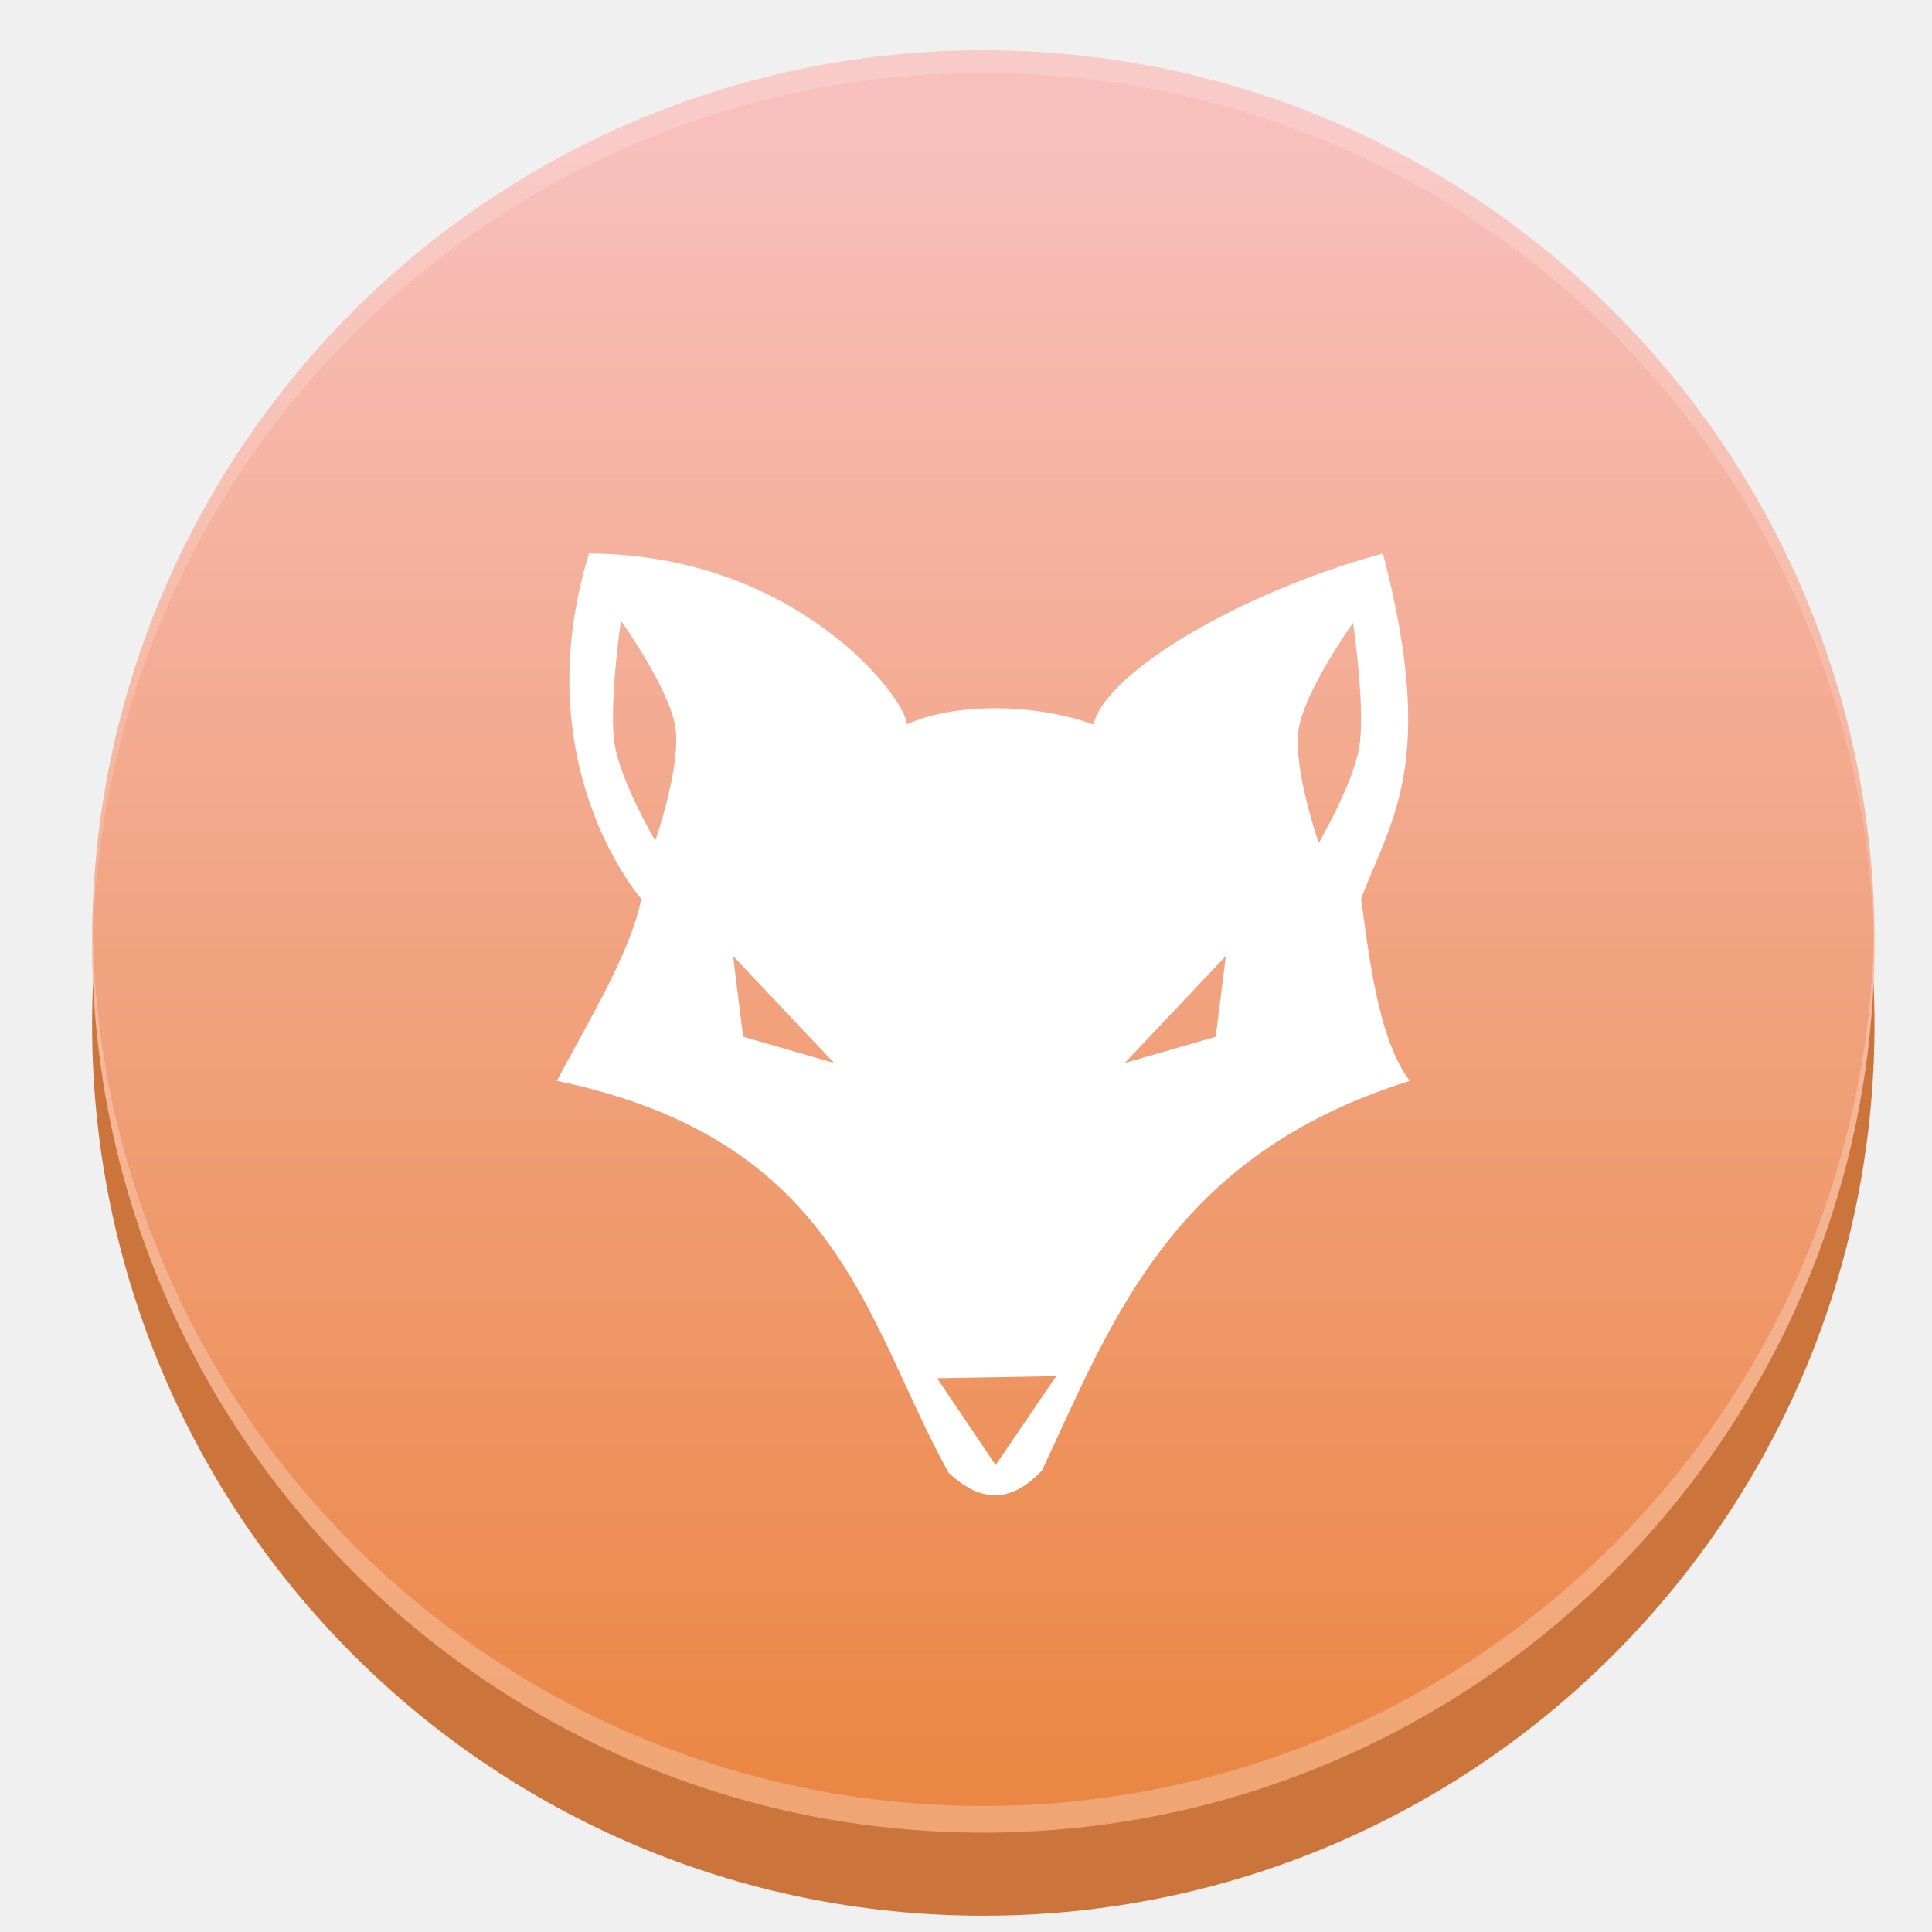
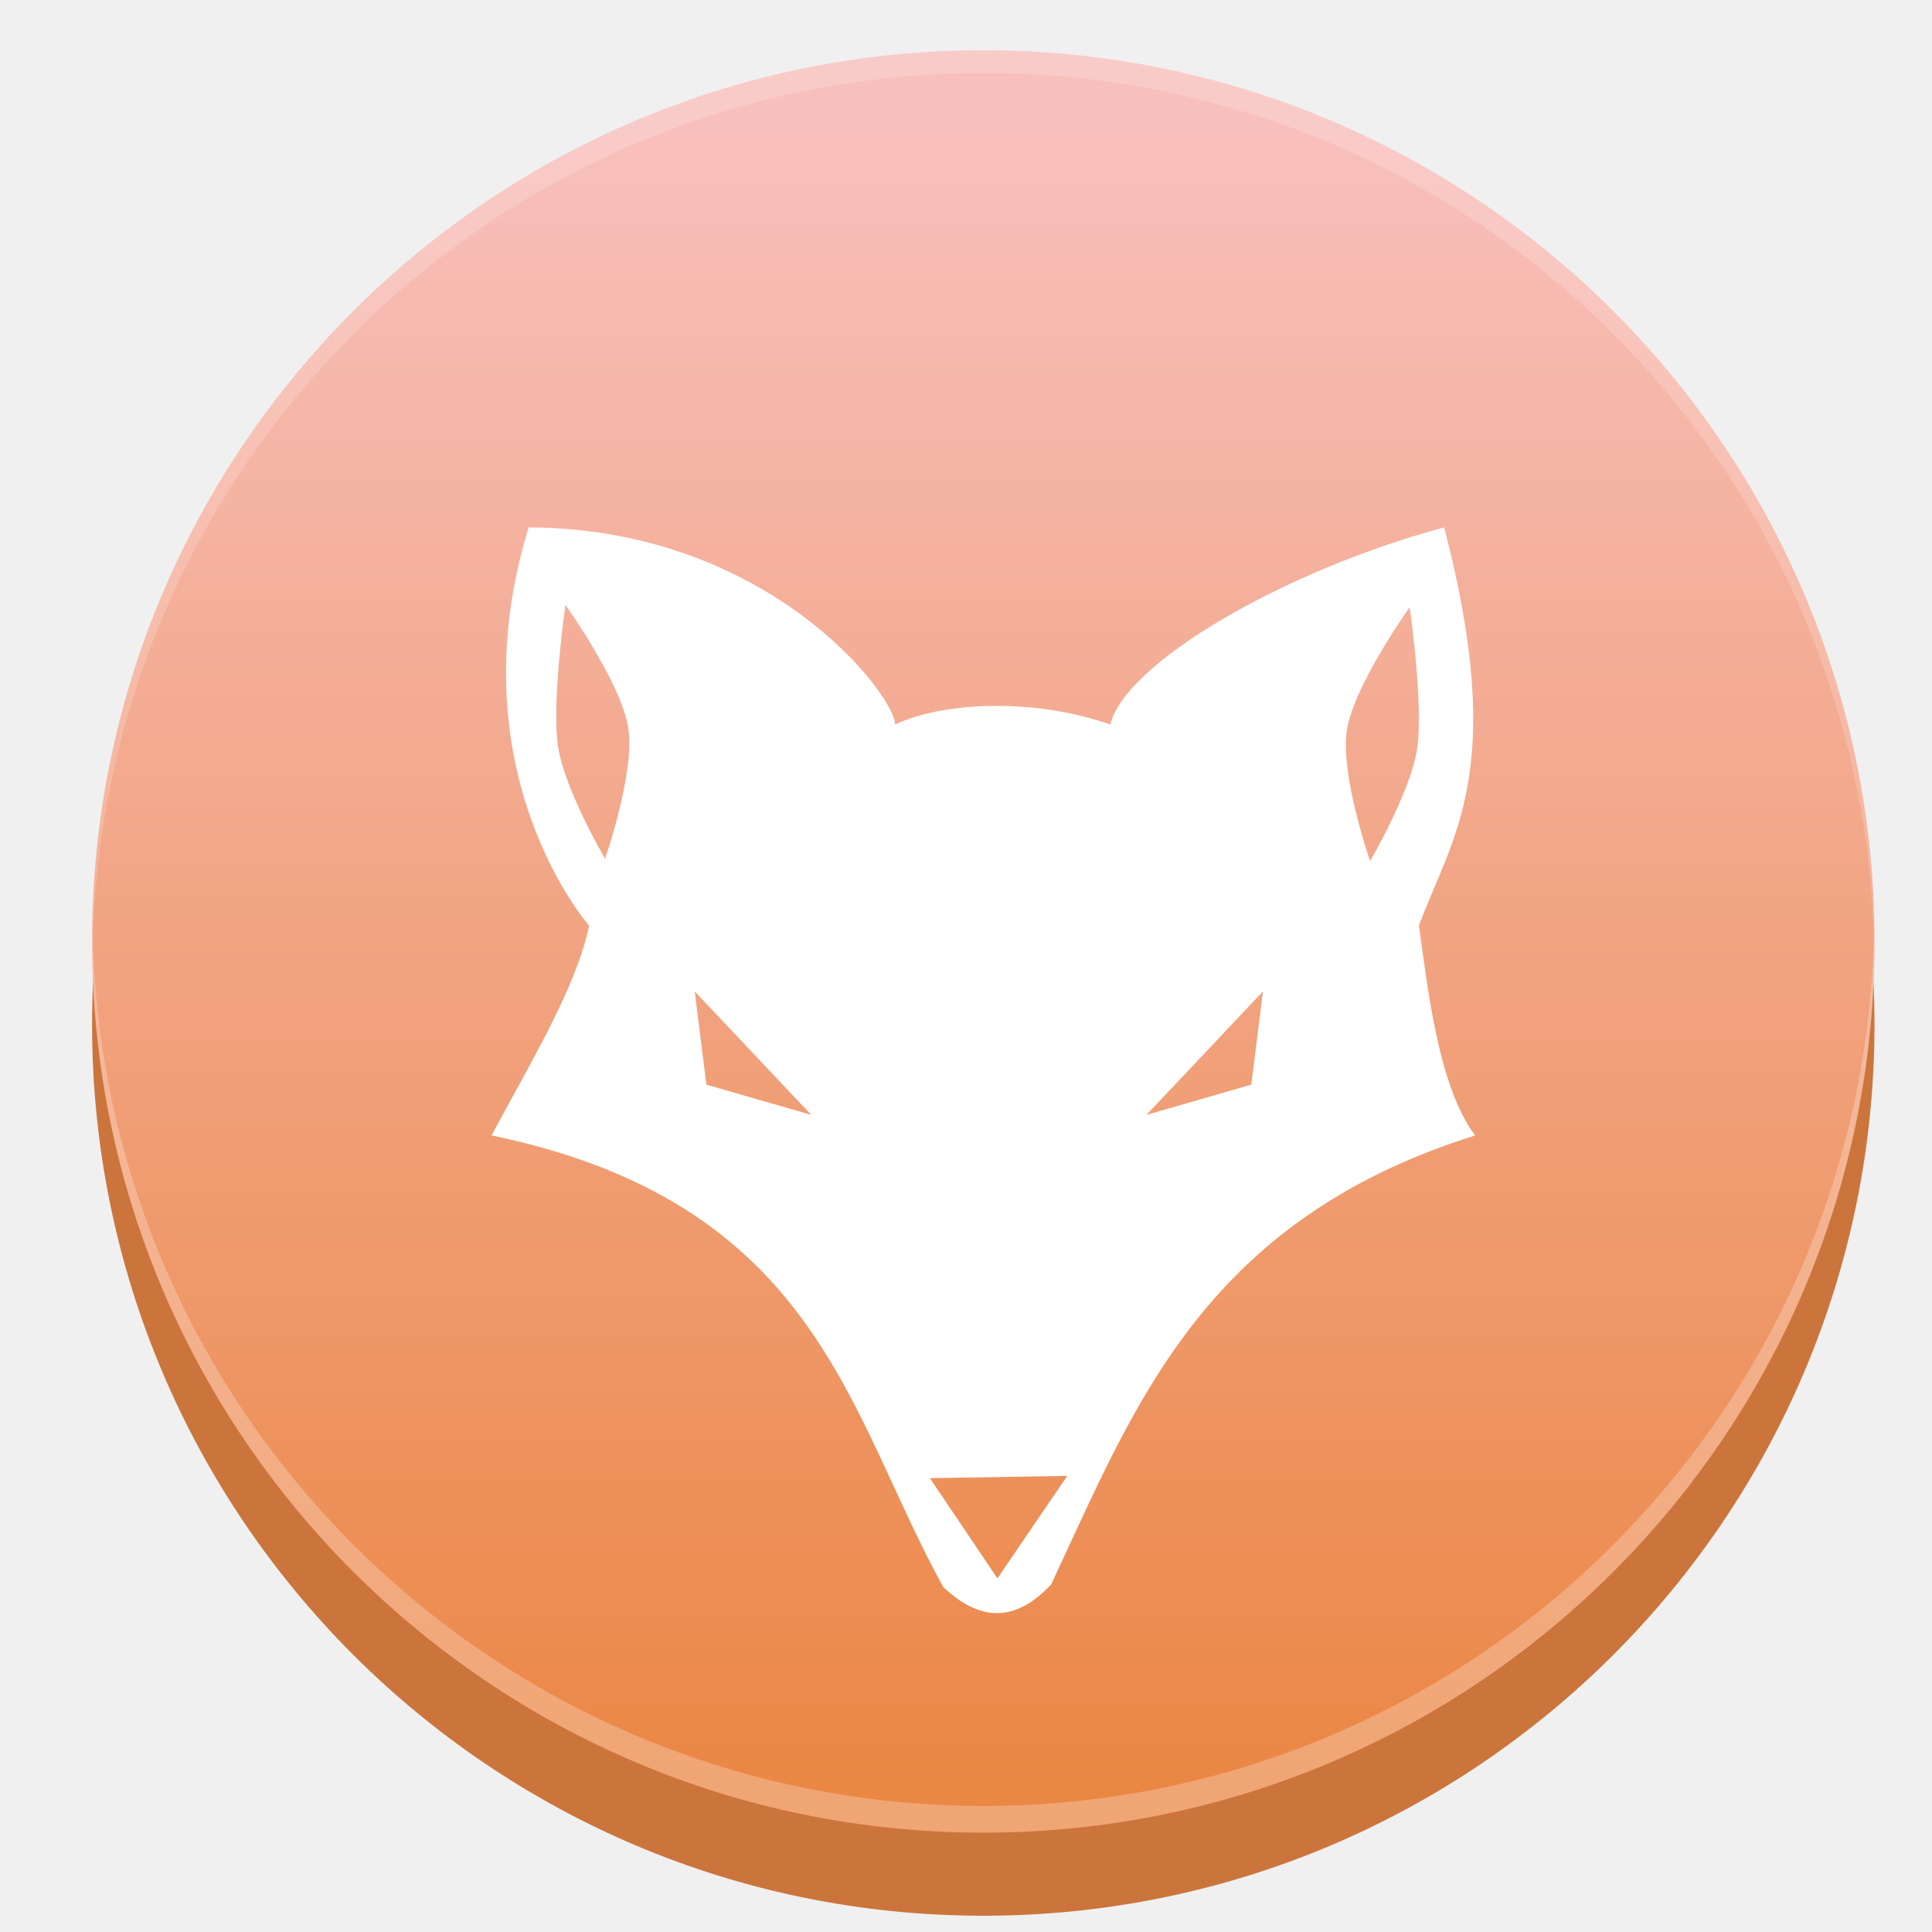
<svg xmlns="http://www.w3.org/2000/svg" xmlns:xlink="http://www.w3.org/1999/xlink" width="64" height="64" viewBox="0 0 16.933 16.933" version="1.1" id="svg8">
  <defs id="defs2">
    <linearGradient id="linearGradient864">
      <stop style="stop-color:#f8c0bd;stop-opacity:1" offset="0" id="stop860" />
      <stop style="stop-color:#eb8745;stop-opacity:1" offset="1" id="stop862" />
    </linearGradient>
    <linearGradient xlink:href="#linearGradient864" id="linearGradient866" x1="7.925" y1="281.294" x2="7.925" y2="295.847" gradientUnits="userSpaceOnUse" gradientTransform="translate(0.01240271,-0.1694987)" />
    <linearGradient id="linearGradient3866">
      <stop style="stop-color:#000000;stop-opacity:0.521" offset="0" id="stop3868" />
      <stop style="stop-color:#2883c3;stop-opacity:0;" offset="1" id="stop3870" />
    </linearGradient>
    <linearGradient id="linearGradient3874">
      <stop style="stop-color:#000d0e;stop-opacity:0.841;" offset="0" id="stop3876" />
      <stop style="stop-color:#000000;stop-opacity:0;" offset="1" id="stop3878" />
    </linearGradient>
    <clipPath id="clipPath892" clipPathUnits="userSpaceOnUse">
      <path id="path894" d="M 38.524,20.232 V 51.239 h 3.597 V 20.232 Z M 14.126,21.003 V 52.011 H 17.723 V 21.003 Z M 5.992,21.259 V 52.267 H 9.591 V 21.259 Z m 24.398,1.371 v 31.006 h 3.597 V 22.63 Z m -20.331,1.626 v 31.008 h 3.597 V 24.257 Z m 24.397,0.086 v 31.008 h 3.599 V 24.343 Z M 1.927,25.799 V 56.807 H 5.524 V 25.799 Z m 16.265,0.086 v 31.008 h 3.597 V 25.885 Z m 24.398,0 v 31.008 h 3.597 V 25.885 Z m -16.265,2.228 v 31.006 h 3.597 V 28.112 Z M 22.259,30.767 v 31.008 h 3.597 V 30.767 Z" style="fill:#ffffff;fill-opacity:0.255;stroke:none;stroke-width:1.526;stroke-linecap:round;stroke-linejoin:round;stroke-miterlimit:4;stroke-dasharray:none;stroke-opacity:1" />
    </clipPath>
    <clipPath clipPathUnits="userSpaceOnUse" id="clipPath3881">
      <path style="fill:#008dff;fill-opacity:1;fill-rule:evenodd;stroke:none" id="path3883" d="m 643,152.5 a 103.5,103.5 0 1 1 -207,0 103.5,103.5 0 1 1 207,0 z" transform="translate(-412,-17)" />
    </clipPath>
    <linearGradient id="linearGradient4019">
      <stop offset="0" style="stop-color:#adcce1;stop-opacity:1;" id="stop4021" />
      <stop offset="0.262" style="stop-color:#6bbfe1;stop-opacity:1;" id="stop4023" />
      <stop offset="0.746" style="stop-color:#2596d1;stop-opacity:1;" id="stop4025" />
      <stop offset="1" style="stop-color:#2372c0;stop-opacity:1;" id="stop4027" />
    </linearGradient>
    <linearGradient id="linearGradient4085">
      <stop offset="0" style="stop-color:#ffffff;stop-opacity:1" id="stop4087" />
      <stop offset="0.063" style="stop-color:#ffffff;stop-opacity:0.2" id="stop4089" />
      <stop offset="0.951" style="stop-color:#ffffff;stop-opacity:0.2" id="stop4091" />
      <stop offset="1" style="stop-color:#ffffff;stop-opacity:0.392" id="stop4093" />
    </linearGradient>
    <filter id="filter3174" color-interpolation-filters="sRGB">
      <feGaussianBlur stdDeviation="1.71" id="feGaussianBlur3176" />
    </filter>
    <linearGradient gradientTransform="scale(1.005865,0.994169)" gradientUnits="userSpaceOnUse" id="ButtonShadow" y2="7.017" x2="45.448" y1="92.54" x1="45.448">
      <stop offset="0" style="stop-color:#000000;stop-opacity:1" id="stop3750" />
      <stop offset="1" style="stop-color:#000000;stop-opacity:0.588" id="stop3752" />
    </linearGradient>
    <linearGradient id="linearGradient5048-8-7">
      <stop offset="0" style="stop-color:#000000;stop-opacity:0" id="stop5050-4-2" />
      <stop offset="0.5" style="stop-color:#000000;stop-opacity:1" id="stop5056-7-4" />
      <stop offset="1" style="stop-color:#000000;stop-opacity:0" id="stop5052-0-1-7" />
    </linearGradient>
    <linearGradient id="linearGradient5060-29-0">
      <stop offset="0" style="stop-color:#000000;stop-opacity:1" id="stop5062-9-7" />
      <stop offset="1" style="stop-color:#000000;stop-opacity:0" id="stop5064-08-2" />
    </linearGradient>
    <linearGradient id="linearGradient3851">
      <stop id="stop3853" style="stop-color:#5b8da7;stop-opacity:1;" offset="0" />
      <stop id="stop3855" style="stop-color:#1c3447;stop-opacity:1;" offset="1" />
    </linearGradient>
    <filter id="filter3174-0" color-interpolation-filters="sRGB">
      <feGaussianBlur stdDeviation="1.71" id="feGaussianBlur3176-9" />
    </filter>
    <clipPath id="clipPath916" clipPathUnits="userSpaceOnUse">
      <g id="g920" style="display:inline;opacity:0.99;fill:#126136;fill-opacity:1" transform="matrix(1.150355,0,0,1.150355,-4.486124,-7.525565)">
        <path style="fill:#126136;fill-opacity:1;stroke:none;stroke-width:1.491" d="M 44.322,27.405 A 19.73,19.73 0 0 1 24.592,47.135 19.73,19.73 0 0 1 4.863,27.405 19.73,19.73 0 0 1 24.592,7.675 19.73,19.73 0 0 1 44.322,27.405 Z" id="path918" />
      </g>
    </clipPath>
    <clipPath clipPathUnits="userSpaceOnUse" id="clipPath3866">
      <path d="m 1444,449 a 312,312 0 1 1 -624,0 312,312 0 1 1 624,0 z" id="path3868" style="fill:#44abb1;fill-opacity:1;fill-rule:evenodd;stroke:none" transform="matrix(0.6872412,0,0,0.6872412,-521.3553,-47.66172)" />
    </clipPath>
    <clipPath id="clipPath3764" clipPathUnits="userSpaceOnUse">
      <path style="fill:#ca53a9;fill-opacity:1;fill-rule:evenodd;stroke:none" id="path3766" d="m 347.143,247.714 a 145.714,145.714 0 1 1 -291.429,0 145.714,145.714 0 1 1 291.429,0 z" transform="matrix(1.184202,0,0,1.184202,-57.40556,467.2878)" />
    </clipPath>
    <clipPath id="clipPath848" clipPathUnits="userSpaceOnUse">
      <path style="fill:#6f3aa6;fill-opacity:1;stroke-width:1.069" d="M 242.143,590.934 A 199.286,199.286 0 0 0 42.857,790.22 199.286,199.286 0 0 0 242.143,989.505 199.286,199.286 0 0 0 321.152,972.921 l 120.275,69.441 V 790.22 A 199.286,199.286 0 0 0 242.143,590.934 Z" id="path850" />
    </clipPath>
    <clipPath id="clipPath843" clipPathUnits="userSpaceOnUse">
      <path id="path845" d="m 12.497,11.259 c -1.878,6.14 1.516,9.991 1.516,9.991 -0.321,1.581 -1.563,3.591 -2.446,5.266 8.211,1.705 8.929,6.995 11.33,11.33 0.872,0.826 1.77,0.943 2.707,-0.066 2.077,-4.423 3.778,-9.112 10.639,-11.264 -0.943,-1.237 -1.204,-3.838 -1.41,-5.266 0.836,-2.251 2.227,-3.879 0.633,-9.991 -4.032,1.084 -8.016,3.411 -8.372,4.946 -1.852,-0.656 -4.15,-0.592 -5.4,0 -0.004,-0.73 -3.168,-4.926 -9.197,-4.946 z m 0.925,1.942 c 0,0 1.412,1.976 1.578,3.097 0.166,1.121 -0.584,3.273 -0.584,3.273 0,0 -0.975,-1.662 -1.169,-2.747 -0.194,-1.085 0.175,-3.623 0.175,-3.623 z m 21.181,0.058 c 0,0 0.369,2.538 0.175,3.623 -0.194,1.085 -1.169,2.747 -1.169,2.747 0,0 -0.751,-2.151 -0.584,-3.273 0.166,-1.121 1.578,-3.097 1.578,-3.097 z M 16.667,22.903 19.589,26 16.959,25.24 Z m 14.255,0 L 30.63,25.24 28,26 Z m -4.909,12.155 -1.753,2.571 -1.695,-2.513 z" style="display:inline;fill:#fffcfa;fill-opacity:0.648;fill-rule:evenodd;stroke:none;stroke-width:1.41px;stroke-linecap:butt;stroke-linejoin:miter;stroke-opacity:1" />
    </clipPath>
  </defs>
  <g id="layer1" transform="translate(0,-280.0666)" style="display:inline">
    <circle style="fill:#cb753c;fill-opacity:1;stroke-width:0.265" r="7.811" cy="289.046" cx="8.618" id="circle1231" />
    <circle id="path10" cx="8.618" cy="288.318" r="7.811" style="fill:url(#linearGradient866);fill-opacity:1;stroke-width:0.265" />
    <path style="fill:#ffffff;fill-opacity:0.25;stroke-width:1" d="M 62.078,30.668 A 29.522,29.522 0 0 1 32.574,59.824 29.522,29.522 0 0 1 3.07,30.818 29.522,29.522 0 0 0 3.053,31.186 29.522,29.522 0 0 0 32.574,60.707 29.522,29.522 0 0 0 62.096,31.186 29.522,29.522 0 0 0 62.078,30.668 Z" transform="matrix(0.2645833,0,0,0.2645833,0,280.0666)" id="circle1233" />
    <path style="fill:#ffffff;fill-opacity:0.172;stroke-width:1" d="M 32.574,1.664 A 29.522,29.522 0 0 0 3.053,31.186 29.522,29.522 0 0 0 3.068,31.623 29.522,29.522 0 0 1 32.574,2.414 29.522,29.522 0 0 1 62.08,31.496 29.522,29.522 0 0 0 62.096,31.186 29.522,29.522 0 0 0 32.574,1.664 Z" transform="matrix(0.2645833,0,0,0.2645833,0,280.0666)" id="circle1238" />
-     <path style="display:inline;fill:#ffffff;fill-opacity:1;fill-rule:evenodd;stroke:none;stroke-width:0.427px;stroke-linecap:butt;stroke-linejoin:miter;stroke-opacity:1" d="m 5.162,284.918 c -0.569,1.86 0.459,3.027 0.459,3.027 -0.097,0.479 -0.473,1.088 -0.741,1.595 2.488,0.517 2.705,2.119 3.433,3.433 0.264,0.25 0.536,0.286 0.82,-0.02 0.629,-1.34 1.144,-2.761 3.223,-3.413 -0.286,-0.375 -0.365,-1.163 -0.427,-1.595 0.253,-0.682 0.675,-1.175 0.192,-3.027 -1.221,0.329 -2.428,1.033 -2.537,1.498 -0.561,-0.199 -1.257,-0.179 -1.636,0 -0.001,-0.221 -0.96,-1.492 -2.786,-1.498 z m 0.28,0.588 c 0,0 0.428,0.599 0.478,0.938 0.05,0.34 -0.177,0.991 -0.177,0.991 0,0 -0.295,-0.503 -0.354,-0.832 -0.059,-0.329 0.053,-1.098 0.053,-1.098 z m 6.417,0.018 c 0,0 0.112,0.769 0.053,1.098 -0.059,0.329 -0.354,0.832 -0.354,0.832 0,0 -0.227,-0.652 -0.177,-0.991 0.05,-0.34 0.478,-0.938 0.478,-0.938 z m -5.434,2.921 0.885,0.938 -0.797,-0.23 z m 4.319,0 -0.089,0.708 -0.797,0.23 z m -1.487,3.683 -0.531,0.779 -0.513,-0.761 z" id="path836-8" />
+     <path style="display:inline;fill:#ffffff;fill-opacity:1;fill-rule:evenodd;stroke:none;stroke-width:0.493px;stroke-linecap:butt;stroke-linejoin:miter;stroke-opacity:1" d="m 4.633,284.689 c -0.656,2.145 0.53,3.49 0.53,3.49 -0.112,0.552 -0.546,1.254 -0.854,1.839 2.869,0.596 3.119,2.443 3.958,3.958 0.305,0.289 0.618,0.329 0.946,-0.023 0.726,-1.545 1.32,-3.183 3.716,-3.935 -0.329,-0.432 -0.421,-1.341 -0.493,-1.839 0.292,-0.786 0.778,-1.355 0.221,-3.49 -1.408,0.379 -2.8,1.192 -2.925,1.728 -0.647,-0.229 -1.45,-0.207 -1.887,0 -0.001,-0.255 -1.107,-1.721 -3.213,-1.728 z m 0.323,0.679 c 0,0 0.493,0.69 0.551,1.082 0.058,0.392 -0.204,1.143 -0.204,1.143 0,0 -0.341,-0.581 -0.408,-0.96 -0.068,-0.379 0.061,-1.266 0.061,-1.266 z m 7.399,0.02 c 0,0 0.129,0.887 0.061,1.266 -0.068,0.379 -0.408,0.959 -0.408,0.959 0,0 -0.262,-0.752 -0.204,-1.143 0.058,-0.392 0.551,-1.082 0.551,-1.082 z m -6.266,3.368 1.021,1.082 -0.919,-0.265 z m 4.98,0 -0.102,0.817 -0.919,0.265 z m -1.715,4.246 -0.612,0.898 -0.592,-0.878 z" id="path836-8" />
  </g>
</svg>
